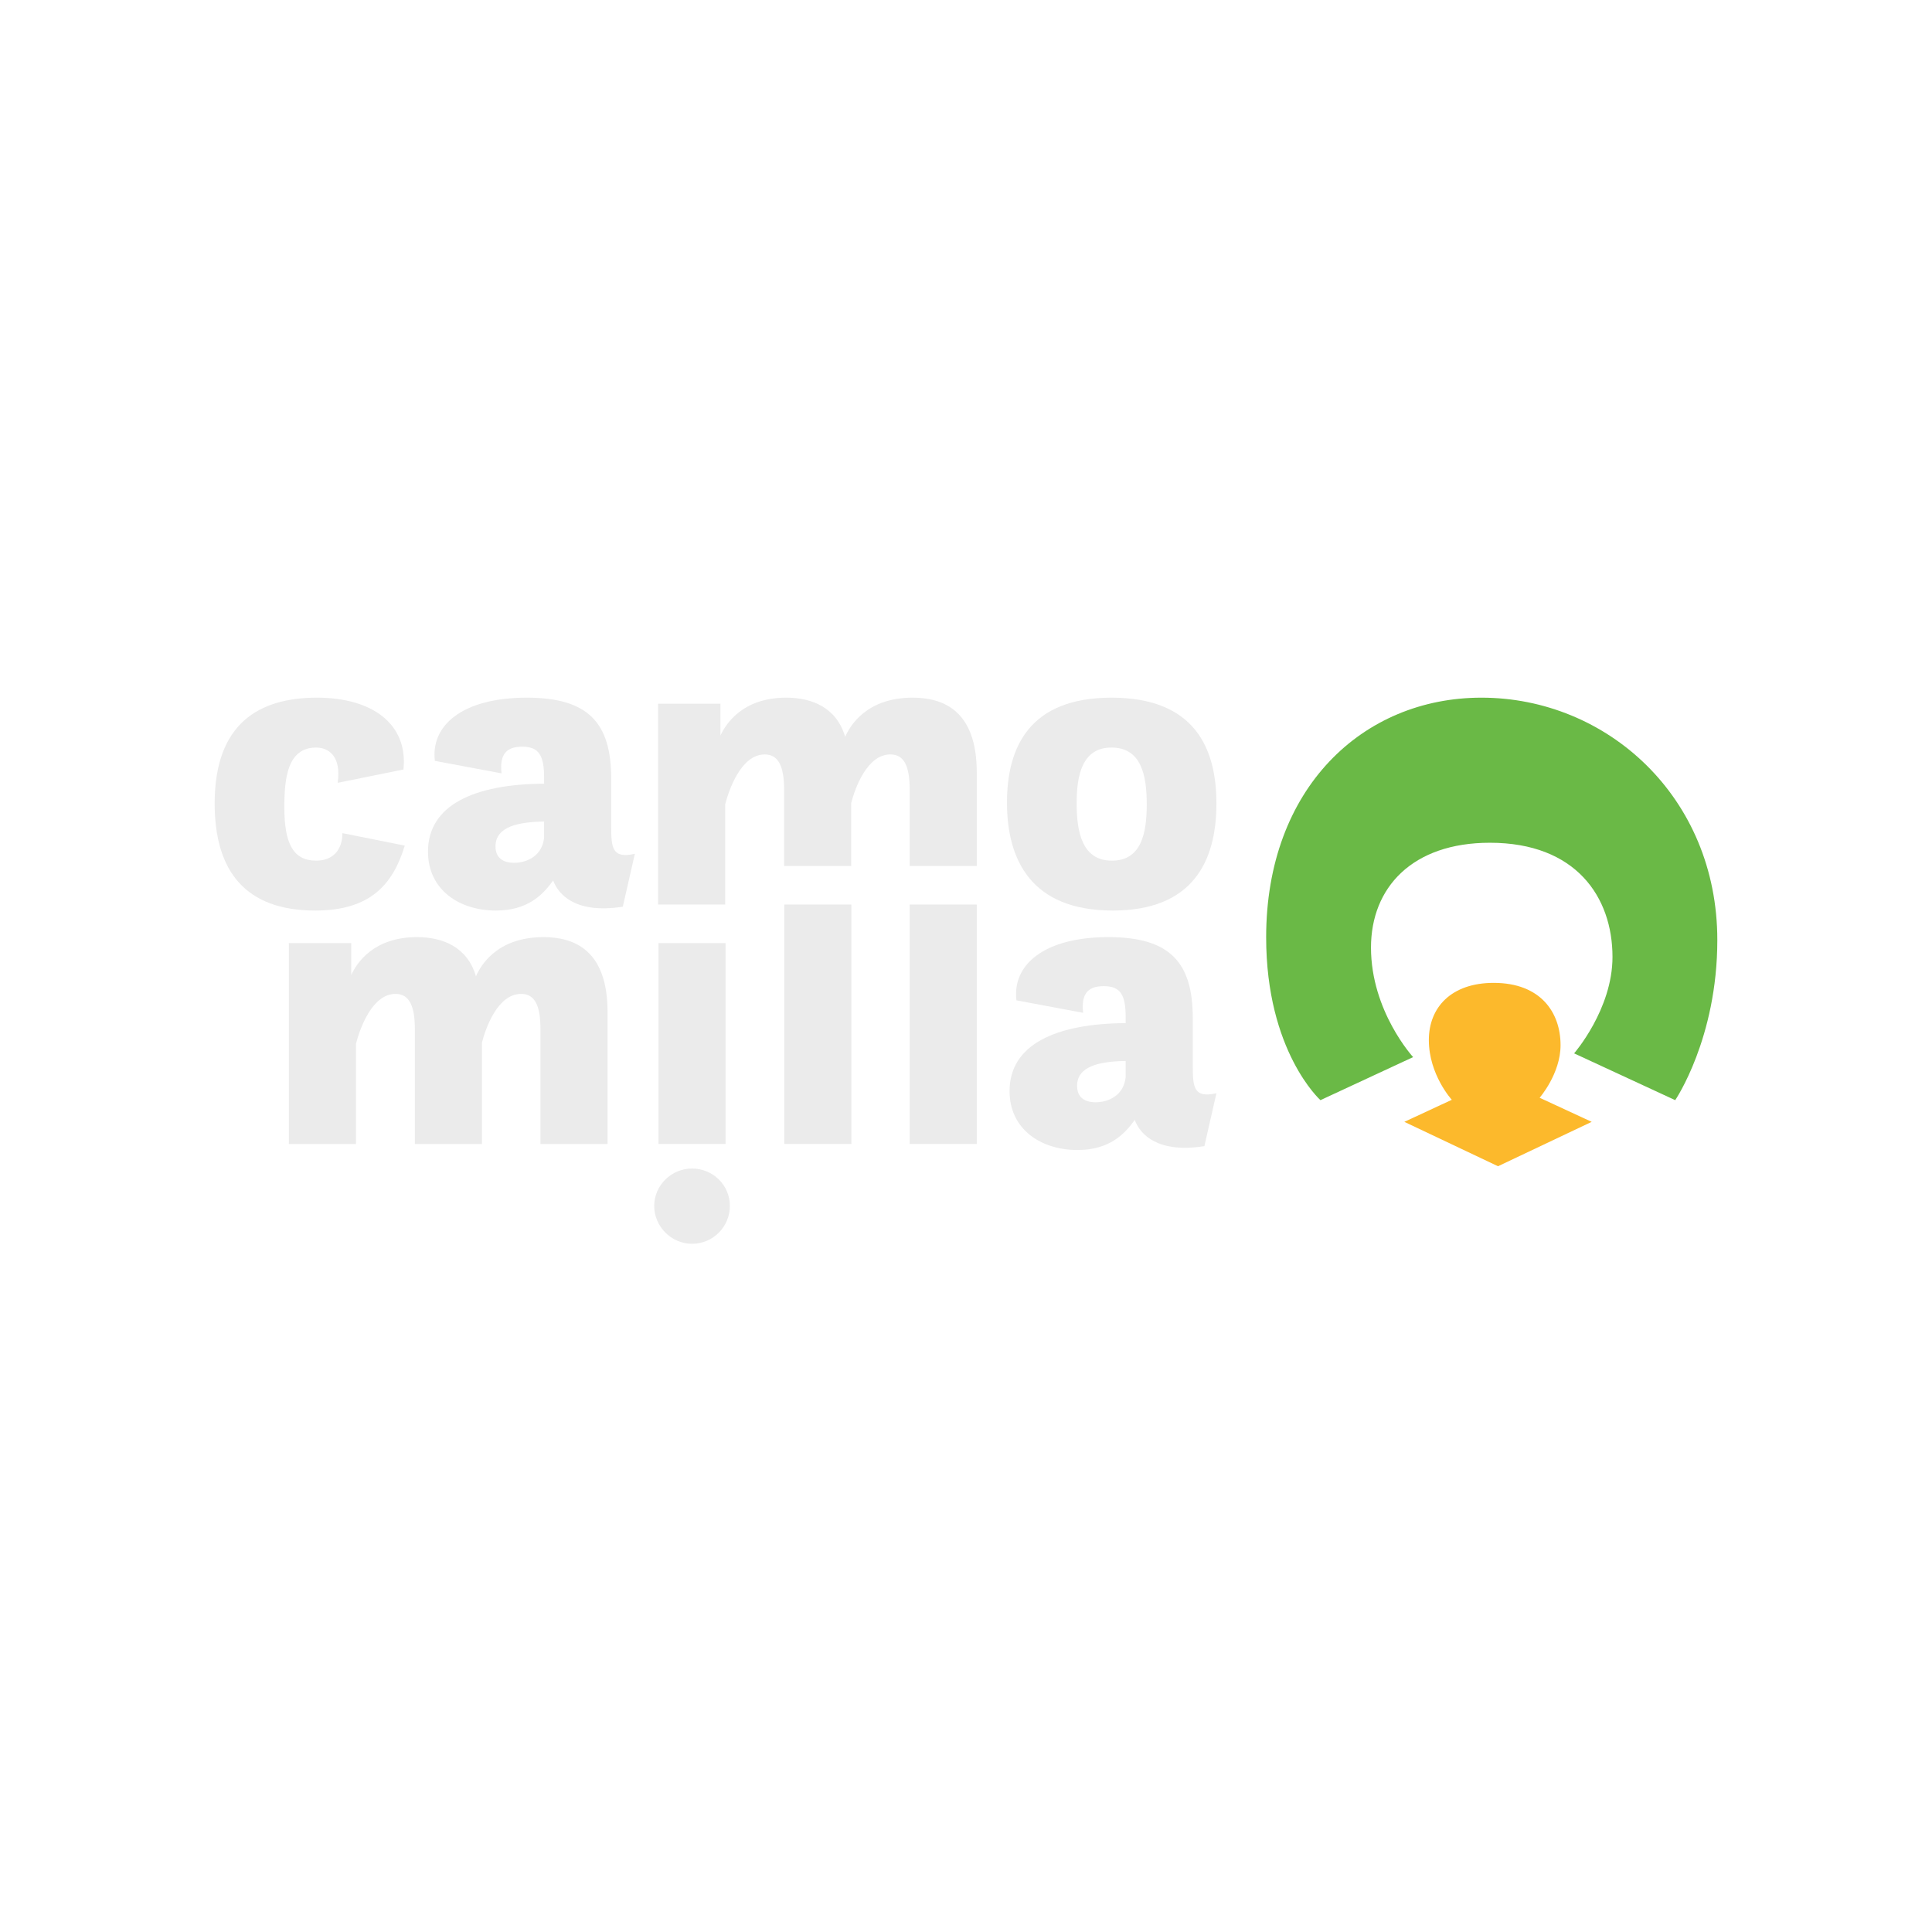
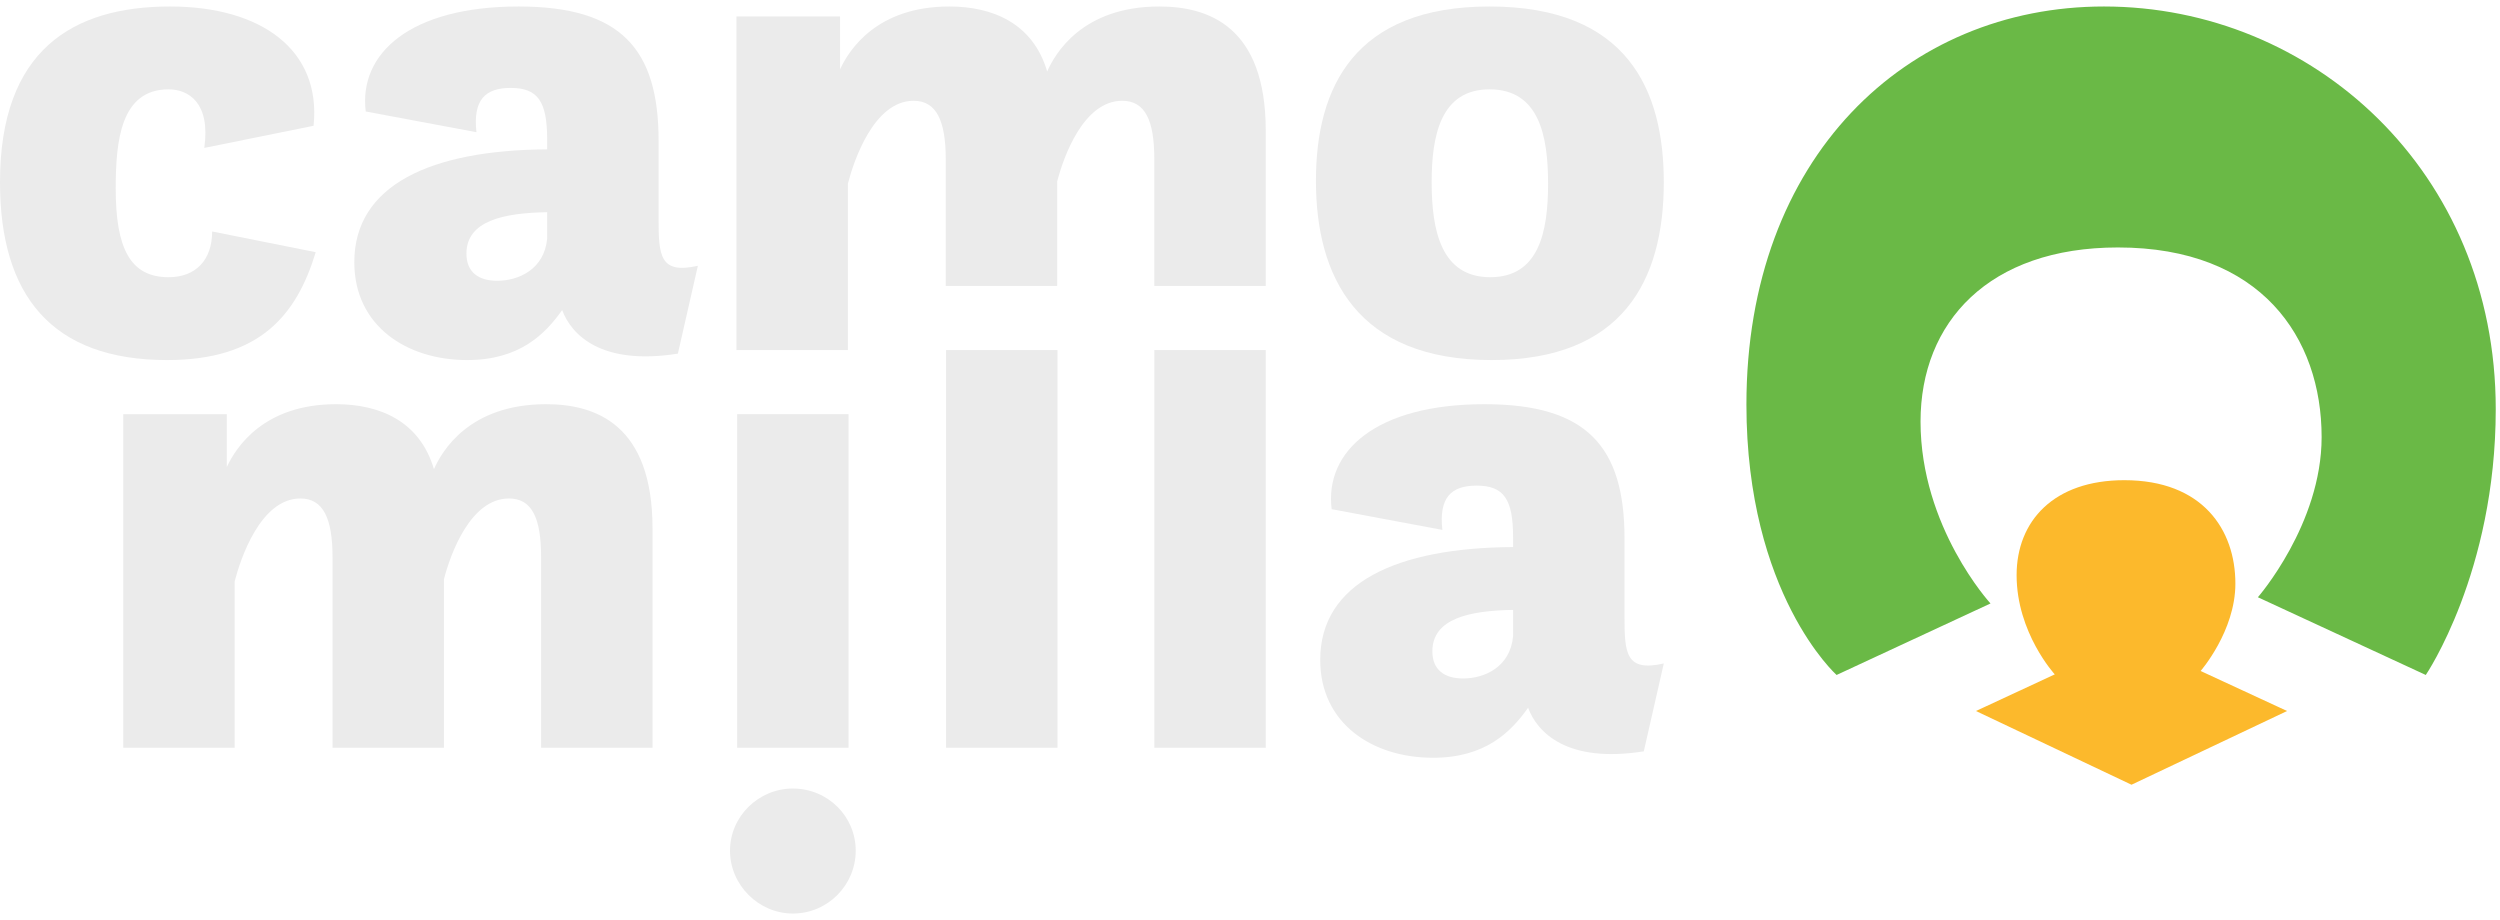
- <svg xmlns="http://www.w3.org/2000/svg" width="300" height="300" viewBox="0 0 180 180" fill="none">
-   <path fill-rule="evenodd" clip-rule="evenodd" d="M130.84 104.52L135.262 102.465C135.262 102.465 133.122 100.134 133.122 96.899C133.122 93.855 135.215 91.572 139.163 91.572C143.539 91.572 145.394 94.331 145.394 97.375C145.394 100.039 143.444 102.275 143.444 102.275L148.294 104.52L139.567 108.656L130.84 104.52Z" fill="#FCB92C" />
-   <path d="M138.023 65C126.947 65 117.965 73.459 117.965 87.325C117.965 97.965 123.023 102.499 123.023 102.499L131.657 98.488C131.657 98.488 127.732 94.215 127.732 88.284C127.732 82.703 131.569 78.517 138.808 78.517C146.831 78.517 150.232 83.575 150.232 89.156C150.232 94.04 146.656 98.139 146.656 98.139L156.075 102.499C156.075 102.499 159.999 96.744 159.999 87.587C159.999 74.244 149.709 65 138.023 65Z" fill="#6AB946" />
-   <path d="M58.026 84.473L59.148 79.545C57.024 80.026 56.944 78.984 56.944 76.94V72.533C56.944 67.364 54.82 65 49.09 65C43 65 40.115 67.644 40.516 70.89L46.726 72.052C46.526 70.249 47.207 69.568 48.65 69.568C50.172 69.568 50.693 70.329 50.693 72.453V73.014C44.162 73.054 39.875 75.017 39.875 79.344C39.875 82.911 42.8 84.834 46.206 84.834C49.13 84.834 50.573 83.391 51.535 82.029C52.056 83.431 53.738 85.154 58.026 84.473ZM50.693 78.022C50.533 79.745 49.09 80.386 47.888 80.386C46.847 80.386 46.166 79.905 46.166 78.864C46.166 77.02 48.249 76.58 50.693 76.54V78.022Z" class="letter" fill="#ebebeb" />
-   <path d="M103.675 84.834C111.048 84.834 113.332 80.346 113.332 74.857C113.332 69.688 111.288 65 103.555 65C95.982 65 93.818 69.528 93.818 74.777C93.818 80.146 96.102 84.834 103.675 84.834ZM103.595 80.186C100.83 80.186 100.309 77.541 100.309 74.857C100.309 72.212 100.83 69.648 103.555 69.648C106.32 69.648 106.841 72.212 106.841 74.937C106.841 77.662 106.32 80.186 103.595 80.186Z" class="letter" fill="#ebebeb" />
-   <path d="M31.9 77.621C31.9 79.224 30.979 80.186 29.456 80.186C27.292 80.186 26.491 78.543 26.491 75.217C26.491 72.533 26.772 69.648 29.456 69.648C30.578 69.648 31.82 70.409 31.46 72.933L37.59 71.691C38.031 67.444 34.665 65 29.536 65C24.087 65 20 67.444 20 74.857C20 81.188 22.885 84.834 29.376 84.834C34.545 84.834 36.628 82.35 37.71 78.784L31.9 77.621Z" class="letter" fill="#ebebeb" />
-   <path d="M112.21 106.783L113.332 101.854C111.208 102.335 111.128 101.293 111.128 99.25V94.842C111.128 89.674 109.004 87.309 103.275 87.309C97.184 87.309 94.299 89.954 94.7 93.2L100.911 94.362C100.71 92.558 101.391 91.877 102.834 91.877C104.357 91.877 104.877 92.639 104.877 94.762V95.323C98.346 95.363 94.059 97.327 94.059 101.654C94.059 105.22 96.984 107.143 100.39 107.143C103.315 107.143 104.757 105.701 105.719 104.339C106.24 105.741 107.923 107.464 112.21 106.783ZM104.877 100.332C104.717 102.055 103.275 102.696 102.073 102.696C101.031 102.696 100.35 102.215 100.35 101.173C100.35 99.33 102.433 98.889 104.877 98.849V100.332Z" class="letter" fill="#ebebeb" />
-   <path d="M61.351 106.581H67.602V87.869H61.351V106.581Z" class="letter" fill="#ebebeb" />
-   <path d="M64.476 115.882C62.553 115.882 60.95 114.279 60.95 112.356C60.95 110.432 62.553 108.87 64.476 108.87C66.439 108.87 68.002 110.432 68.002 112.356C68.002 114.279 66.439 115.882 64.476 115.882Z" class="letter" fill="#ebebeb" />
-   <path d="M50.353 106.582H56.604V94.281C56.604 88.431 53.398 87.309 50.634 87.309C46.306 87.309 44.784 89.954 44.343 90.956C43.541 88.231 41.258 87.309 38.853 87.309C34.807 87.309 33.244 89.714 32.723 90.836V87.871H26.913V106.582H33.164V97.246C33.484 96.004 34.606 92.599 36.85 92.599C38.132 92.599 38.653 93.721 38.653 95.884V106.582H44.904V97.126C45.264 95.724 46.386 92.599 48.55 92.599C49.832 92.599 50.353 93.68 50.353 95.884V106.582Z" class="letter" fill="#ebebeb" />
-   <path d="M84.753 80.677H91.003V71.972C91.003 66.122 87.798 65 85.033 65C80.706 65 79.183 67.644 78.742 68.646C77.941 65.922 75.657 65 73.253 65C69.206 65 67.644 67.404 67.123 68.526V65.561H61.313V84.273H67.563V74.937C67.884 73.695 69.006 70.289 71.25 70.289C72.532 70.289 73.053 71.411 73.053 73.575V80.677H79.303V74.817C79.664 73.414 80.786 70.289 82.95 70.289C84.232 70.289 84.753 71.371 84.753 73.575V80.677Z" class="letter" fill="#ebebeb" />
-   <path d="M73.07 84.273V106.582H79.321V84.273H73.07Z" class="letter" fill="#ebebeb" />
-   <path d="M84.753 84.273V106.582H91.004V84.273H84.753Z" class="letter" fill="#ebebeb" />
+ <svg xmlns="http://www.w3.org/2000/svg" width="280" height="103" viewBox="0 0 280 103" fill="none">
+   <path fill-rule="evenodd" clip-rule="evenodd" d="M221.305 79.633L230.134 75.53C230.134 75.53 225.86 70.876 225.86 64.418C225.86 58.34 230.039 53.781 237.922 53.781C246.659 53.781 250.363 59.29 250.363 65.368C250.363 70.686 246.469 75.15 246.469 75.15L256.152 79.633L238.729 87.89L221.305 79.633Z" fill="#FCB92C" />
+   <path d="M235.646 0.727C213.533 0.727 195.599 17.616 195.599 45.301C195.599 66.543 205.697 75.597 205.697 75.597L222.935 67.588C222.935 67.588 215.1 59.056 215.1 47.216C215.1 36.072 222.761 27.715 237.213 27.715C253.232 27.715 260.022 37.814 260.022 48.957C260.022 58.708 252.883 66.891 252.883 66.891L271.688 75.597C271.688 75.597 279.523 64.105 279.523 45.823C279.523 19.183 258.978 0.727 235.646 0.727Z" fill="#6AB946" />
+   <path d="M75.922 39.607L78.162 29.767C73.922 30.727 73.762 28.647 73.762 24.567V15.767C73.762 5.447 69.522 0.727 58.082 0.727C45.922 0.727 40.162 6.007 40.962 12.487L53.362 14.807C52.962 11.207 54.322 9.847 57.202 9.847C60.242 9.847 61.282 11.367 61.282 15.607V16.727C48.242 16.807 39.682 20.727 39.682 29.367C39.682 36.487 45.522 40.327 52.322 40.327C58.162 40.327 61.042 37.447 62.962 34.727C64.002 37.527 67.362 40.967 75.922 39.607ZM61.282 26.727C60.962 30.167 58.082 31.447 55.682 31.447C53.602 31.447 52.242 30.487 52.242 28.407C52.242 24.727 56.402 23.847 61.282 23.767V26.727Z" fill="#ebebeb" />
+   <path d="M167.065 40.327C181.785 40.327 186.345 31.367 186.345 20.407C186.345 10.087 182.265 0.727 166.825 0.727C151.705 0.727 147.385 9.767 147.385 20.247C147.385 30.967 151.945 40.327 167.065 40.327ZM166.905 31.047C161.385 31.047 160.345 25.767 160.345 20.407C160.345 15.127 161.385 10.007 166.825 10.007C172.345 10.007 173.385 15.127 173.385 20.567C173.385 26.007 172.345 31.047 166.905 31.047Z" fill="#ebebeb" />
+   <path d="M23.76 25.927C23.76 29.127 21.92 31.047 18.88 31.047C14.56 31.047 12.96 27.767 12.96 21.127C12.96 15.767 13.52 10.007 18.88 10.007C21.12 10.007 23.6 11.527 22.88 16.567L35.12 14.087C36 5.607 29.28 0.727 19.04 0.727C8.16 0.727 0 5.607 0 20.407C0 33.047 5.76 40.327 18.72 40.327C29.04 40.327 33.2 35.367 35.36 28.247L23.76 25.927Z" fill="#ebebeb" />
+   <path d="M184.105 84.15L186.345 74.309C182.105 75.269 181.945 73.189 181.945 69.109V60.309C181.945 49.989 177.705 45.27 166.265 45.27C154.105 45.27 148.345 50.55 149.145 57.029L161.545 59.349C161.145 55.749 162.505 54.389 165.385 54.389C168.425 54.389 169.465 55.91 169.465 60.15V61.27C156.425 61.349 147.865 65.269 147.865 73.909C147.865 81.029 153.705 84.87 160.505 84.87C166.345 84.87 169.225 81.99 171.145 79.269C172.185 82.07 175.545 85.51 184.105 84.15ZM169.465 71.269C169.145 74.71 166.265 75.99 163.865 75.99C161.785 75.99 160.425 75.029 160.425 72.95C160.425 69.269 164.585 68.389 169.465 68.309V71.269Z" fill="#ebebeb" />
+   <path d="M82.561 83.747H95.04V46.387H82.561V83.747Z" fill="#ebebeb" />
+   <path d="M88.8 102.316C84.96 102.316 81.76 99.116 81.76 95.276C81.76 91.436 84.96 88.316 88.8 88.316C92.72 88.316 95.84 91.436 95.84 95.276C95.84 99.116 92.72 102.316 88.8 102.316Z" fill="#ebebeb" />
+   <path d="M60.603 83.749H73.083V59.19C73.083 47.51 66.683 45.27 61.163 45.27C52.523 45.27 49.483 50.55 48.603 52.55C47.003 47.109 42.443 45.27 37.643 45.27C29.563 45.27 26.443 50.069 25.403 52.309V46.389H13.803V83.749H26.283V65.109C26.923 62.63 29.163 55.83 33.643 55.83C36.203 55.83 37.243 58.069 37.243 62.389V83.749H49.723V64.87C50.443 62.069 52.683 55.83 57.003 55.83C59.563 55.83 60.603 57.989 60.603 62.389V83.749Z" fill="#ebebeb" />
+   <path d="M129.284 32.027H141.764V14.647C141.764 2.967 135.364 0.727 129.844 0.727C121.204 0.727 118.164 6.007 117.284 8.007C115.684 2.567 111.124 0.727 106.324 0.727C98.244 0.727 95.124 5.527 94.084 7.767V1.847H82.484V39.207H94.964V20.567C95.604 18.087 97.844 11.287 102.324 11.287C104.884 11.287 105.924 13.527 105.924 17.847V32.027H118.404V20.327C119.124 17.527 121.364 11.287 125.684 11.287C128.244 11.287 129.284 13.447 129.284 17.847V32.027Z" fill="#ebebeb" />
+   <path d="M105.959 39.207V83.749H118.439V39.207H105.959Z" fill="#ebebeb" />
+   <path d="M129.285 39.207V83.749H141.765V39.207H129.285Z" fill="#ebebeb" />
</svg>
